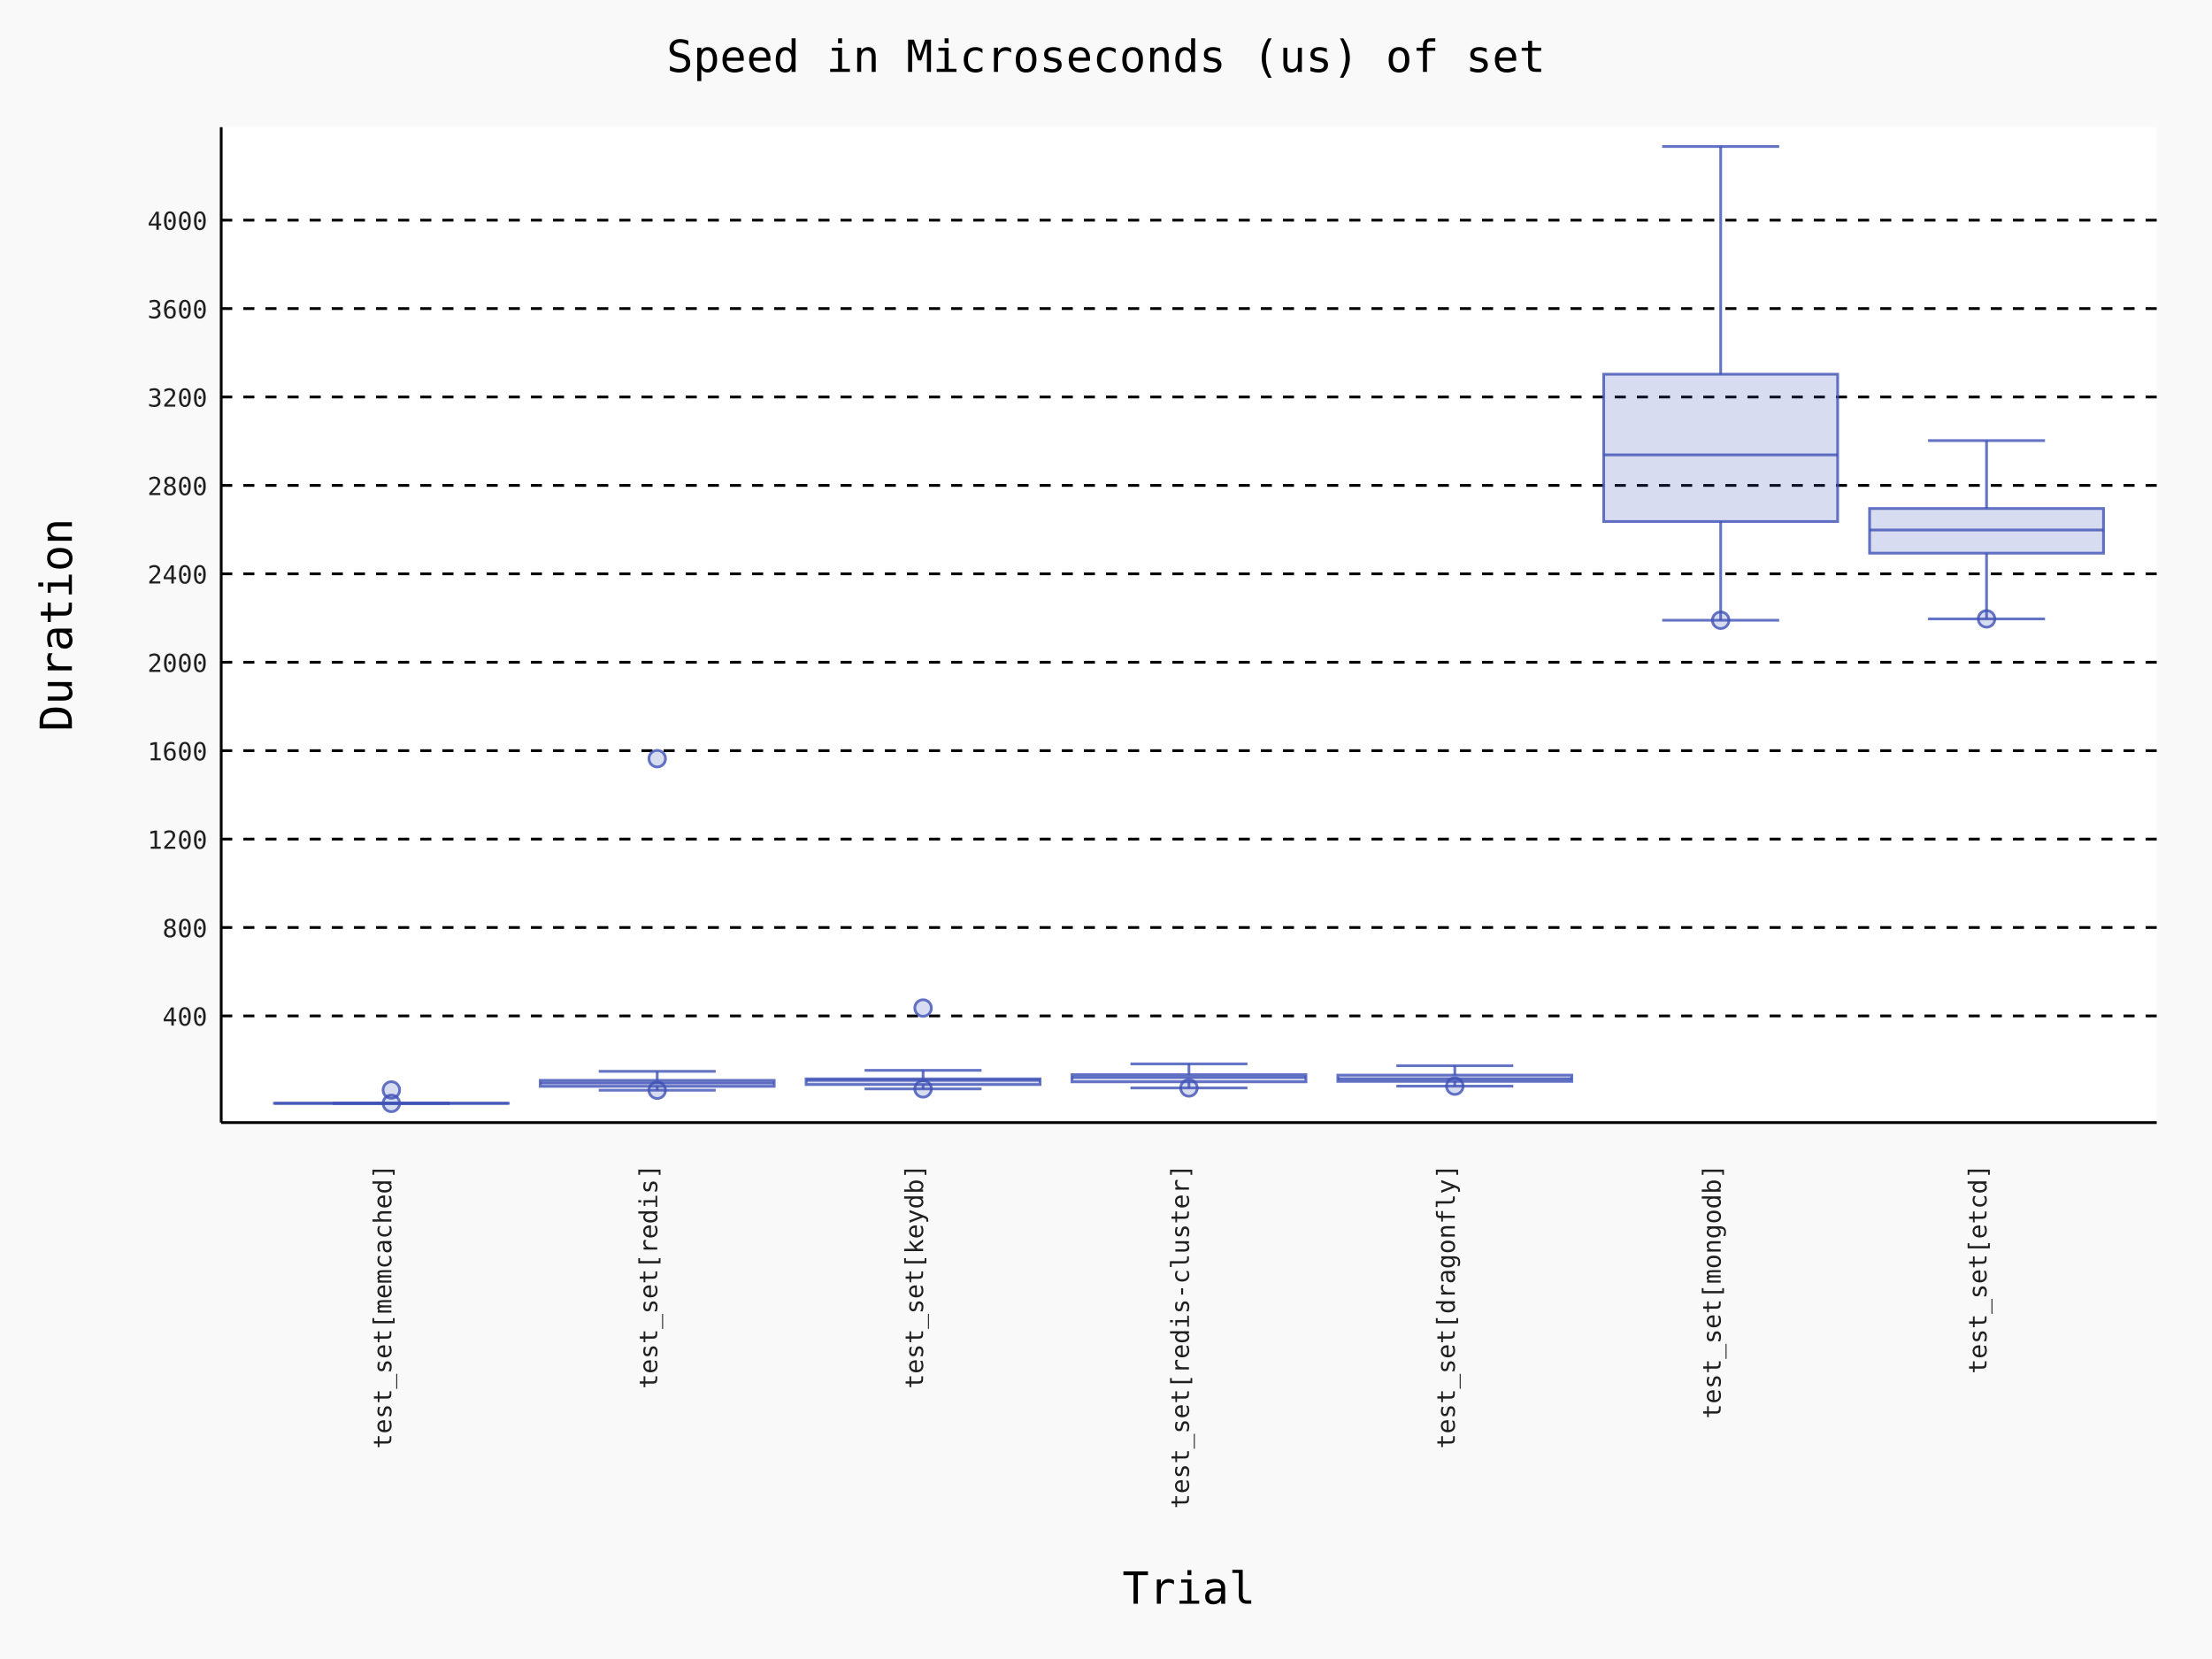
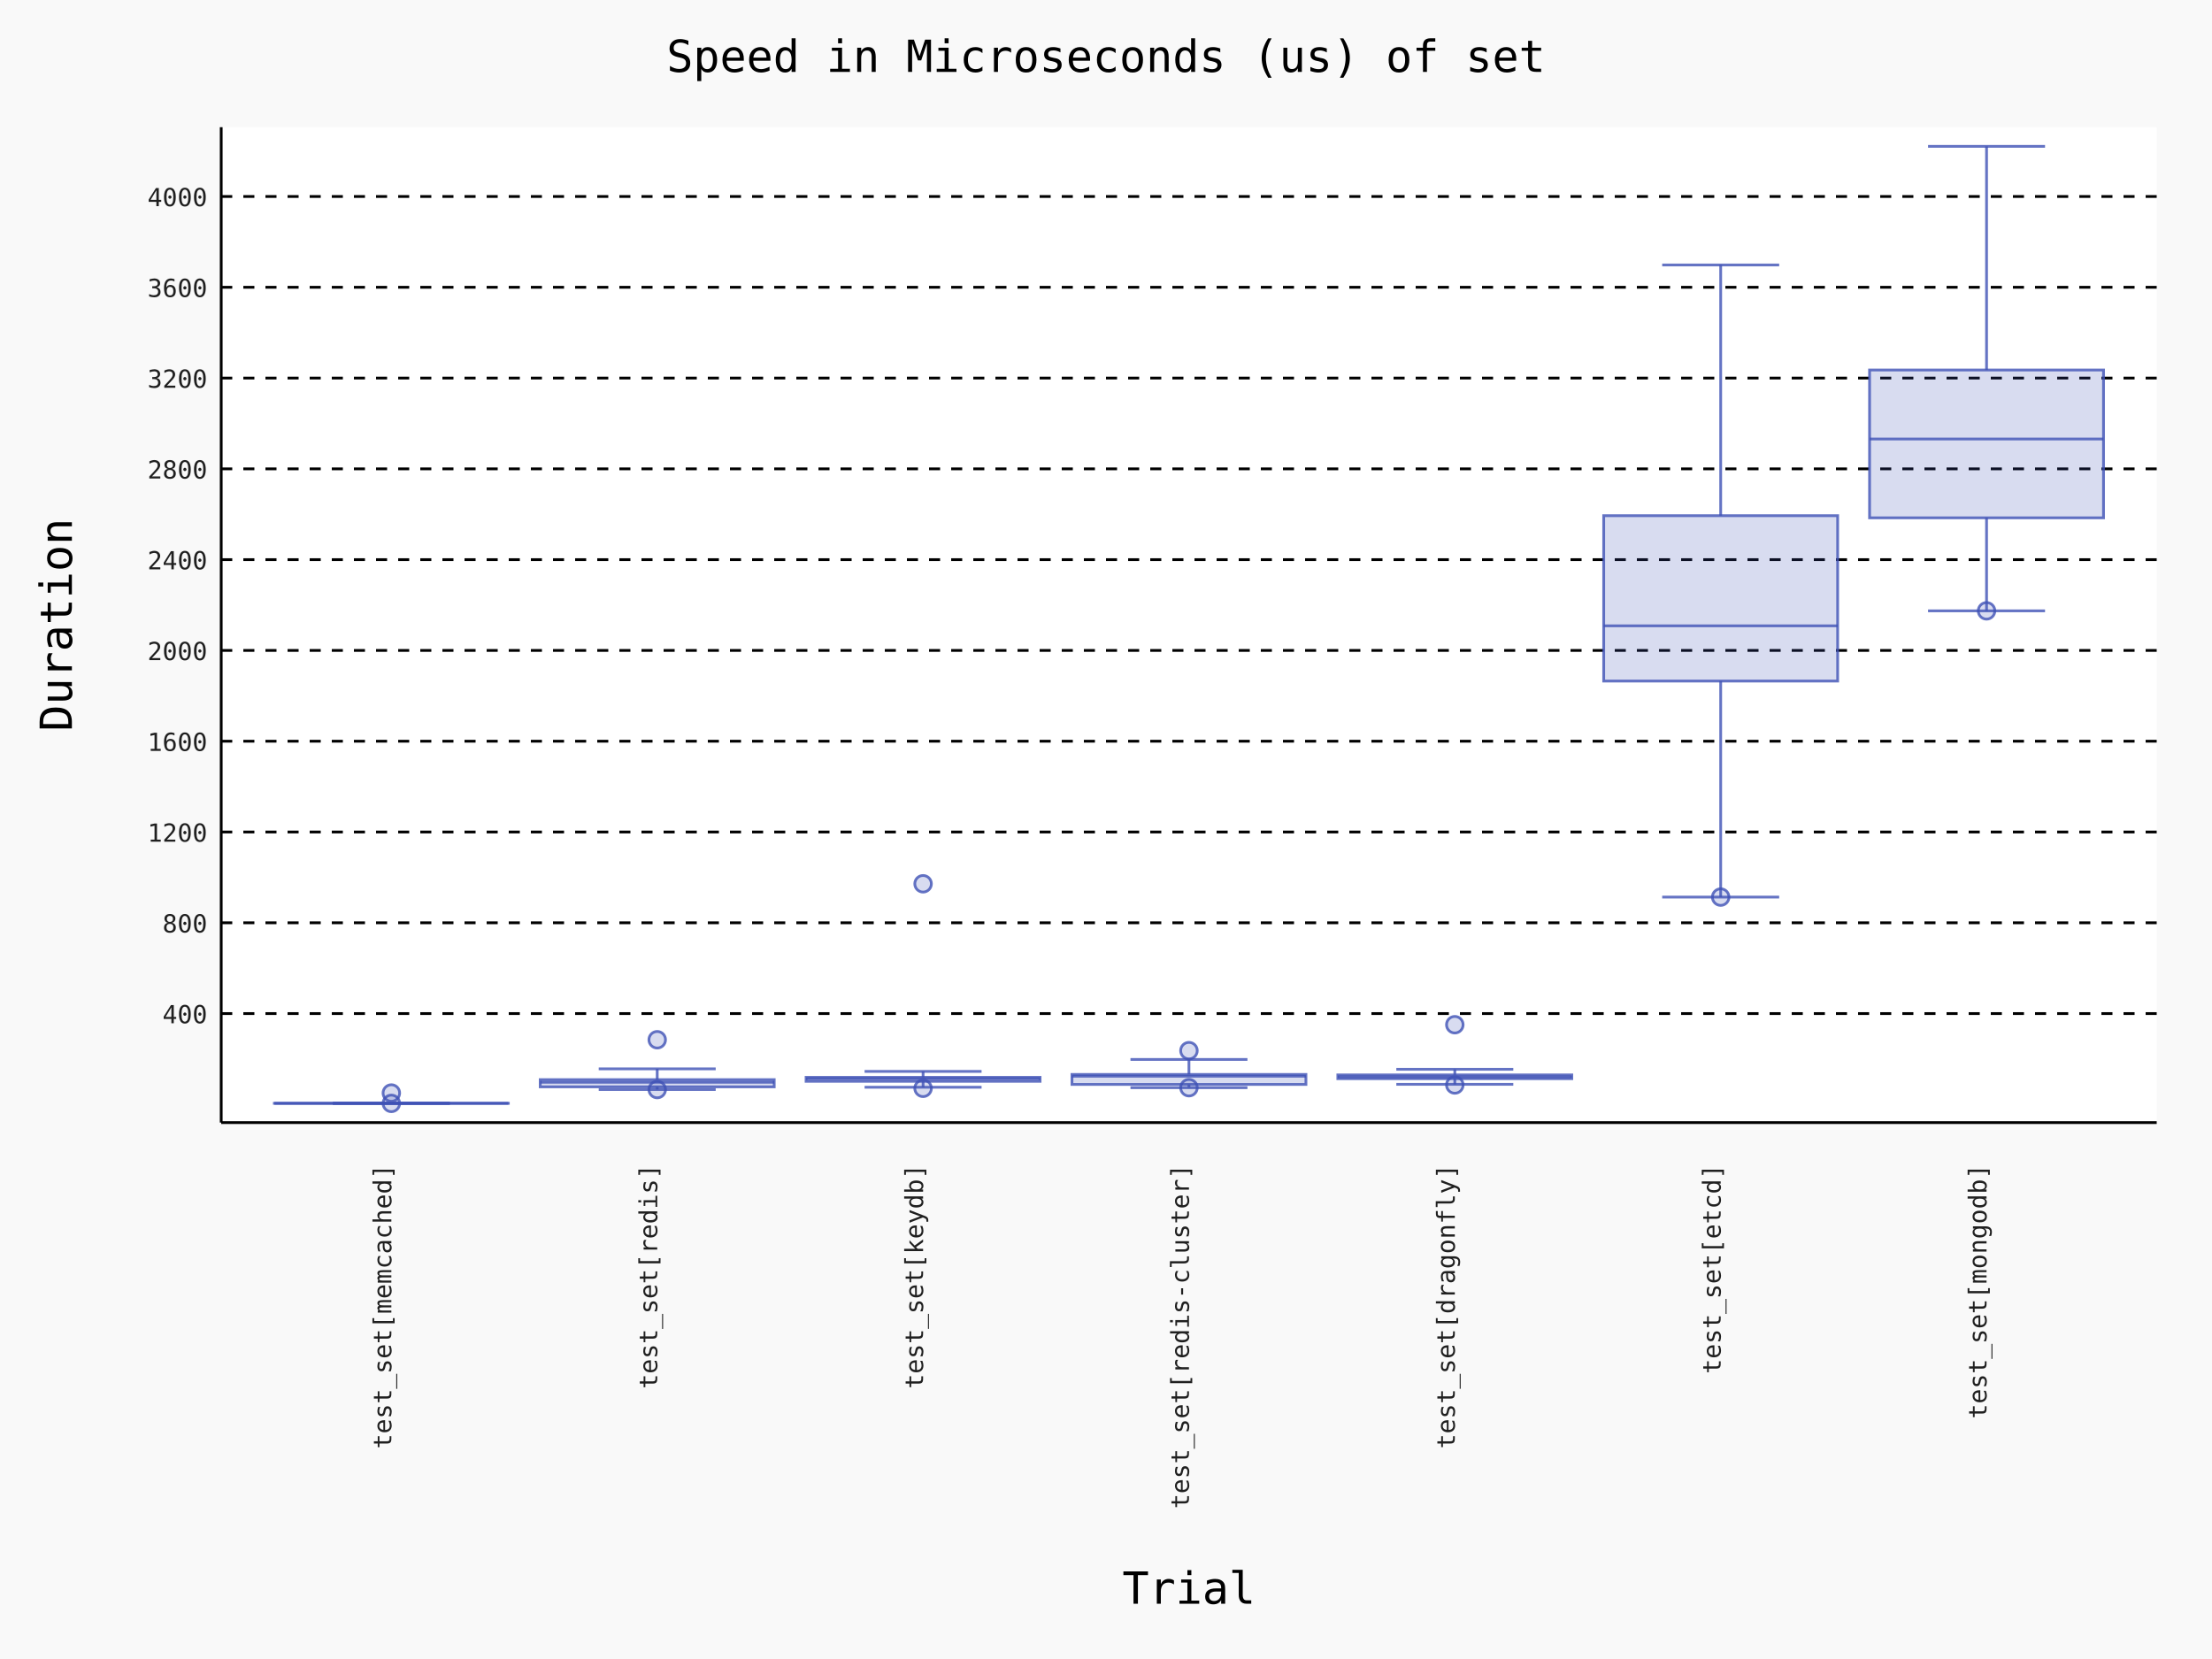
- <svg xmlns="http://www.w3.org/2000/svg" id="chart-3bb0754a-fcfb-4be7-aff7-374bcf5b9820" class="pygal-chart" viewBox="0 0 800 600">
+ <svg xmlns="http://www.w3.org/2000/svg" id="chart-4da20118-4a4c-4504-81a6-af2c6108a717" class="pygal-chart" viewBox="0 0 800 600">
  <defs>
-     <style type="text/css">#chart-3bb0754a-fcfb-4be7-aff7-374bcf5b9820{-webkit-user-select:none;-webkit-font-smoothing:antialiased;font-family:Consolas,"Deja Vu Sans Mono","Bitstream Vera Sans Mono","Courier New",monospace}#chart-3bb0754a-fcfb-4be7-aff7-374bcf5b9820 .title{font-family:Consolas,"Deja Vu Sans Mono","Bitstream Vera Sans Mono","Courier New",monospace;font-size:16px}#chart-3bb0754a-fcfb-4be7-aff7-374bcf5b9820 .legends .legend text{font-family:Consolas,"Deja Vu Sans Mono","Bitstream Vera Sans Mono","Courier New",monospace;font-size:14px}#chart-3bb0754a-fcfb-4be7-aff7-374bcf5b9820 .axis text{font-family:Consolas,"Deja Vu Sans Mono","Bitstream Vera Sans Mono","Courier New",monospace;font-size:10px}#chart-3bb0754a-fcfb-4be7-aff7-374bcf5b9820 .axis text.major{font-family:Consolas,"Deja Vu Sans Mono","Bitstream Vera Sans Mono","Courier New",monospace;font-size:10px}#chart-3bb0754a-fcfb-4be7-aff7-374bcf5b9820 .text-overlay text.value{font-family:Consolas,"Deja Vu Sans Mono","Bitstream Vera Sans Mono","Courier New",monospace;font-size:16px}#chart-3bb0754a-fcfb-4be7-aff7-374bcf5b9820 .text-overlay text.label{font-family:Consolas,"Deja Vu Sans Mono","Bitstream Vera Sans Mono","Courier New",monospace;font-size:10px}#chart-3bb0754a-fcfb-4be7-aff7-374bcf5b9820 .tooltip{font-family:Consolas,"Deja Vu Sans Mono","Bitstream Vera Sans Mono","Courier New",monospace;font-size:14px}#chart-3bb0754a-fcfb-4be7-aff7-374bcf5b9820 text.no_data{font-family:Consolas,"Deja Vu Sans Mono","Bitstream Vera Sans Mono","Courier New",monospace;font-size:64px}
- #chart-3bb0754a-fcfb-4be7-aff7-374bcf5b9820{background-color:rgba(249,249,249,1)}#chart-3bb0754a-fcfb-4be7-aff7-374bcf5b9820 path,#chart-3bb0754a-fcfb-4be7-aff7-374bcf5b9820 line,#chart-3bb0754a-fcfb-4be7-aff7-374bcf5b9820 rect,#chart-3bb0754a-fcfb-4be7-aff7-374bcf5b9820 circle{-webkit-transition:150ms;-moz-transition:150ms;transition:150ms}#chart-3bb0754a-fcfb-4be7-aff7-374bcf5b9820 .graph &gt; .background{fill:rgba(249,249,249,1)}#chart-3bb0754a-fcfb-4be7-aff7-374bcf5b9820 .plot &gt; .background{fill:rgba(255,255,255,1)}#chart-3bb0754a-fcfb-4be7-aff7-374bcf5b9820 .graph{fill:rgba(0,0,0,.87)}#chart-3bb0754a-fcfb-4be7-aff7-374bcf5b9820 text.no_data{fill:rgba(0,0,0,1)}#chart-3bb0754a-fcfb-4be7-aff7-374bcf5b9820 .title{fill:rgba(0,0,0,1)}#chart-3bb0754a-fcfb-4be7-aff7-374bcf5b9820 .legends .legend text{fill:rgba(0,0,0,.87)}#chart-3bb0754a-fcfb-4be7-aff7-374bcf5b9820 .legends .legend:hover text{fill:rgba(0,0,0,1)}#chart-3bb0754a-fcfb-4be7-aff7-374bcf5b9820 .axis .line{stroke:rgba(0,0,0,1)}#chart-3bb0754a-fcfb-4be7-aff7-374bcf5b9820 .axis .guide.line{stroke:rgba(0,0,0,.54)}#chart-3bb0754a-fcfb-4be7-aff7-374bcf5b9820 .axis .major.line{stroke:rgba(0,0,0,.87)}#chart-3bb0754a-fcfb-4be7-aff7-374bcf5b9820 .axis text.major{fill:rgba(0,0,0,1)}#chart-3bb0754a-fcfb-4be7-aff7-374bcf5b9820 .axis.y .guides:hover .guide.line,#chart-3bb0754a-fcfb-4be7-aff7-374bcf5b9820 .line-graph .axis.x .guides:hover .guide.line,#chart-3bb0754a-fcfb-4be7-aff7-374bcf5b9820 .stackedline-graph .axis.x .guides:hover .guide.line,#chart-3bb0754a-fcfb-4be7-aff7-374bcf5b9820 .xy-graph .axis.x .guides:hover .guide.line{stroke:rgba(0,0,0,1)}#chart-3bb0754a-fcfb-4be7-aff7-374bcf5b9820 .axis .guides:hover text{fill:rgba(0,0,0,1)}#chart-3bb0754a-fcfb-4be7-aff7-374bcf5b9820 .reactive{fill-opacity:.7;stroke-opacity:.8;stroke-width:1}#chart-3bb0754a-fcfb-4be7-aff7-374bcf5b9820 .ci{stroke:rgba(0,0,0,.87)}#chart-3bb0754a-fcfb-4be7-aff7-374bcf5b9820 .reactive.active,#chart-3bb0754a-fcfb-4be7-aff7-374bcf5b9820 .active .reactive{fill-opacity:.8;stroke-opacity:.9;stroke-width:4}#chart-3bb0754a-fcfb-4be7-aff7-374bcf5b9820 .ci .reactive.active{stroke-width:1.5}#chart-3bb0754a-fcfb-4be7-aff7-374bcf5b9820 .series text{fill:rgba(0,0,0,1)}#chart-3bb0754a-fcfb-4be7-aff7-374bcf5b9820 .tooltip rect{fill:rgba(255,255,255,1);stroke:rgba(0,0,0,1);-webkit-transition:opacity 150ms;-moz-transition:opacity 150ms;transition:opacity 150ms}#chart-3bb0754a-fcfb-4be7-aff7-374bcf5b9820 .tooltip .label{fill:rgba(0,0,0,.87)}#chart-3bb0754a-fcfb-4be7-aff7-374bcf5b9820 .tooltip .label{fill:rgba(0,0,0,.87)}#chart-3bb0754a-fcfb-4be7-aff7-374bcf5b9820 .tooltip .legend{font-size:.8em;fill:rgba(0,0,0,.54)}#chart-3bb0754a-fcfb-4be7-aff7-374bcf5b9820 .tooltip .x_label{font-size:.6em;fill:rgba(0,0,0,1)}#chart-3bb0754a-fcfb-4be7-aff7-374bcf5b9820 .tooltip .xlink{font-size:.5em;text-decoration:underline}#chart-3bb0754a-fcfb-4be7-aff7-374bcf5b9820 .tooltip .value{font-size:1.5em}#chart-3bb0754a-fcfb-4be7-aff7-374bcf5b9820 .bound{font-size:.5em}#chart-3bb0754a-fcfb-4be7-aff7-374bcf5b9820 .max-value{font-size:.75em;fill:rgba(0,0,0,.54)}#chart-3bb0754a-fcfb-4be7-aff7-374bcf5b9820 .map-element{fill:rgba(255,255,255,1);stroke:rgba(0,0,0,.54) !important}#chart-3bb0754a-fcfb-4be7-aff7-374bcf5b9820 .map-element .reactive{fill-opacity:inherit;stroke-opacity:inherit}#chart-3bb0754a-fcfb-4be7-aff7-374bcf5b9820 .color-0,#chart-3bb0754a-fcfb-4be7-aff7-374bcf5b9820 .color-0 a:visited{stroke:#3F51B5;fill:#3F51B5}#chart-3bb0754a-fcfb-4be7-aff7-374bcf5b9820 .color-1,#chart-3bb0754a-fcfb-4be7-aff7-374bcf5b9820 .color-1 a:visited{stroke:#3F51B5;fill:#3F51B5}#chart-3bb0754a-fcfb-4be7-aff7-374bcf5b9820 .color-2,#chart-3bb0754a-fcfb-4be7-aff7-374bcf5b9820 .color-2 a:visited{stroke:#3F51B5;fill:#3F51B5}#chart-3bb0754a-fcfb-4be7-aff7-374bcf5b9820 .color-3,#chart-3bb0754a-fcfb-4be7-aff7-374bcf5b9820 .color-3 a:visited{stroke:#3F51B5;fill:#3F51B5}#chart-3bb0754a-fcfb-4be7-aff7-374bcf5b9820 .color-4,#chart-3bb0754a-fcfb-4be7-aff7-374bcf5b9820 .color-4 a:visited{stroke:#3F51B5;fill:#3F51B5}#chart-3bb0754a-fcfb-4be7-aff7-374bcf5b9820 .color-5,#chart-3bb0754a-fcfb-4be7-aff7-374bcf5b9820 .color-5 a:visited{stroke:#3F51B5;fill:#3F51B5}#chart-3bb0754a-fcfb-4be7-aff7-374bcf5b9820 .color-6,#chart-3bb0754a-fcfb-4be7-aff7-374bcf5b9820 .color-6 a:visited{stroke:#3F51B5;fill:#3F51B5}#chart-3bb0754a-fcfb-4be7-aff7-374bcf5b9820 .text-overlay .color-0 text{fill:black}#chart-3bb0754a-fcfb-4be7-aff7-374bcf5b9820 .text-overlay .color-1 text{fill:black}#chart-3bb0754a-fcfb-4be7-aff7-374bcf5b9820 .text-overlay .color-2 text{fill:black}#chart-3bb0754a-fcfb-4be7-aff7-374bcf5b9820 .text-overlay .color-3 text{fill:black}#chart-3bb0754a-fcfb-4be7-aff7-374bcf5b9820 .text-overlay .color-4 text{fill:black}#chart-3bb0754a-fcfb-4be7-aff7-374bcf5b9820 .text-overlay .color-5 text{fill:black}#chart-3bb0754a-fcfb-4be7-aff7-374bcf5b9820 .text-overlay .color-6 text{fill:black}
- #chart-3bb0754a-fcfb-4be7-aff7-374bcf5b9820 text.no_data{text-anchor:middle}#chart-3bb0754a-fcfb-4be7-aff7-374bcf5b9820 .guide.line{fill:none}#chart-3bb0754a-fcfb-4be7-aff7-374bcf5b9820 .centered{text-anchor:middle}#chart-3bb0754a-fcfb-4be7-aff7-374bcf5b9820 .title{text-anchor:middle}#chart-3bb0754a-fcfb-4be7-aff7-374bcf5b9820 .legends .legend text{fill-opacity:1}#chart-3bb0754a-fcfb-4be7-aff7-374bcf5b9820 .axis.x text{text-anchor:middle}#chart-3bb0754a-fcfb-4be7-aff7-374bcf5b9820 .axis.x:not(.web) text[transform]{text-anchor:start}#chart-3bb0754a-fcfb-4be7-aff7-374bcf5b9820 .axis.x:not(.web) text[transform].backwards{text-anchor:end}#chart-3bb0754a-fcfb-4be7-aff7-374bcf5b9820 .axis.y text{text-anchor:end}#chart-3bb0754a-fcfb-4be7-aff7-374bcf5b9820 .axis.y text[transform].backwards{text-anchor:start}#chart-3bb0754a-fcfb-4be7-aff7-374bcf5b9820 .axis.y2 text{text-anchor:start}#chart-3bb0754a-fcfb-4be7-aff7-374bcf5b9820 .axis.y2 text[transform].backwards{text-anchor:end}#chart-3bb0754a-fcfb-4be7-aff7-374bcf5b9820 .axis .guide.line{stroke-dasharray:4,4;stroke:black}#chart-3bb0754a-fcfb-4be7-aff7-374bcf5b9820 .axis .major.guide.line{stroke-dasharray:6,6;stroke:black}#chart-3bb0754a-fcfb-4be7-aff7-374bcf5b9820 .horizontal .axis.y .guide.line,#chart-3bb0754a-fcfb-4be7-aff7-374bcf5b9820 .horizontal .axis.y2 .guide.line,#chart-3bb0754a-fcfb-4be7-aff7-374bcf5b9820 .vertical .axis.x .guide.line{opacity:0}#chart-3bb0754a-fcfb-4be7-aff7-374bcf5b9820 .horizontal .axis.always_show .guide.line,#chart-3bb0754a-fcfb-4be7-aff7-374bcf5b9820 .vertical .axis.always_show .guide.line{opacity:1 !important}#chart-3bb0754a-fcfb-4be7-aff7-374bcf5b9820 .axis.y .guides:hover .guide.line,#chart-3bb0754a-fcfb-4be7-aff7-374bcf5b9820 .axis.y2 .guides:hover .guide.line,#chart-3bb0754a-fcfb-4be7-aff7-374bcf5b9820 .axis.x .guides:hover .guide.line{opacity:1}#chart-3bb0754a-fcfb-4be7-aff7-374bcf5b9820 .axis .guides:hover text{opacity:1}#chart-3bb0754a-fcfb-4be7-aff7-374bcf5b9820 .nofill{fill:none}#chart-3bb0754a-fcfb-4be7-aff7-374bcf5b9820 .subtle-fill{fill-opacity:.2}#chart-3bb0754a-fcfb-4be7-aff7-374bcf5b9820 .dot{stroke-width:1px;fill-opacity:1;stroke-opacity:1}#chart-3bb0754a-fcfb-4be7-aff7-374bcf5b9820 .dot.active{stroke-width:5px}#chart-3bb0754a-fcfb-4be7-aff7-374bcf5b9820 .dot.negative{fill:transparent}#chart-3bb0754a-fcfb-4be7-aff7-374bcf5b9820 text,#chart-3bb0754a-fcfb-4be7-aff7-374bcf5b9820 tspan{stroke:none !important}#chart-3bb0754a-fcfb-4be7-aff7-374bcf5b9820 .series text.active{opacity:1}#chart-3bb0754a-fcfb-4be7-aff7-374bcf5b9820 .tooltip rect{fill-opacity:.95;stroke-width:.5}#chart-3bb0754a-fcfb-4be7-aff7-374bcf5b9820 .tooltip text{fill-opacity:1}#chart-3bb0754a-fcfb-4be7-aff7-374bcf5b9820 .showable{visibility:hidden}#chart-3bb0754a-fcfb-4be7-aff7-374bcf5b9820 .showable.shown{visibility:visible}#chart-3bb0754a-fcfb-4be7-aff7-374bcf5b9820 .gauge-background{fill:rgba(229,229,229,1);stroke:none}#chart-3bb0754a-fcfb-4be7-aff7-374bcf5b9820 .bg-lines{stroke:rgba(249,249,249,1);stroke-width:2px}
+     <style type="text/css">#chart-4da20118-4a4c-4504-81a6-af2c6108a717{-webkit-user-select:none;-webkit-font-smoothing:antialiased;font-family:Consolas,"Deja Vu Sans Mono","Bitstream Vera Sans Mono","Courier New",monospace}#chart-4da20118-4a4c-4504-81a6-af2c6108a717 .title{font-family:Consolas,"Deja Vu Sans Mono","Bitstream Vera Sans Mono","Courier New",monospace;font-size:16px}#chart-4da20118-4a4c-4504-81a6-af2c6108a717 .legends .legend text{font-family:Consolas,"Deja Vu Sans Mono","Bitstream Vera Sans Mono","Courier New",monospace;font-size:14px}#chart-4da20118-4a4c-4504-81a6-af2c6108a717 .axis text{font-family:Consolas,"Deja Vu Sans Mono","Bitstream Vera Sans Mono","Courier New",monospace;font-size:10px}#chart-4da20118-4a4c-4504-81a6-af2c6108a717 .axis text.major{font-family:Consolas,"Deja Vu Sans Mono","Bitstream Vera Sans Mono","Courier New",monospace;font-size:10px}#chart-4da20118-4a4c-4504-81a6-af2c6108a717 .text-overlay text.value{font-family:Consolas,"Deja Vu Sans Mono","Bitstream Vera Sans Mono","Courier New",monospace;font-size:16px}#chart-4da20118-4a4c-4504-81a6-af2c6108a717 .text-overlay text.label{font-family:Consolas,"Deja Vu Sans Mono","Bitstream Vera Sans Mono","Courier New",monospace;font-size:10px}#chart-4da20118-4a4c-4504-81a6-af2c6108a717 .tooltip{font-family:Consolas,"Deja Vu Sans Mono","Bitstream Vera Sans Mono","Courier New",monospace;font-size:14px}#chart-4da20118-4a4c-4504-81a6-af2c6108a717 text.no_data{font-family:Consolas,"Deja Vu Sans Mono","Bitstream Vera Sans Mono","Courier New",monospace;font-size:64px}
+ #chart-4da20118-4a4c-4504-81a6-af2c6108a717{background-color:rgba(249,249,249,1)}#chart-4da20118-4a4c-4504-81a6-af2c6108a717 path,#chart-4da20118-4a4c-4504-81a6-af2c6108a717 line,#chart-4da20118-4a4c-4504-81a6-af2c6108a717 rect,#chart-4da20118-4a4c-4504-81a6-af2c6108a717 circle{-webkit-transition:150ms;-moz-transition:150ms;transition:150ms}#chart-4da20118-4a4c-4504-81a6-af2c6108a717 .graph &gt; .background{fill:rgba(249,249,249,1)}#chart-4da20118-4a4c-4504-81a6-af2c6108a717 .plot &gt; .background{fill:rgba(255,255,255,1)}#chart-4da20118-4a4c-4504-81a6-af2c6108a717 .graph{fill:rgba(0,0,0,.87)}#chart-4da20118-4a4c-4504-81a6-af2c6108a717 text.no_data{fill:rgba(0,0,0,1)}#chart-4da20118-4a4c-4504-81a6-af2c6108a717 .title{fill:rgba(0,0,0,1)}#chart-4da20118-4a4c-4504-81a6-af2c6108a717 .legends .legend text{fill:rgba(0,0,0,.87)}#chart-4da20118-4a4c-4504-81a6-af2c6108a717 .legends .legend:hover text{fill:rgba(0,0,0,1)}#chart-4da20118-4a4c-4504-81a6-af2c6108a717 .axis .line{stroke:rgba(0,0,0,1)}#chart-4da20118-4a4c-4504-81a6-af2c6108a717 .axis .guide.line{stroke:rgba(0,0,0,.54)}#chart-4da20118-4a4c-4504-81a6-af2c6108a717 .axis .major.line{stroke:rgba(0,0,0,.87)}#chart-4da20118-4a4c-4504-81a6-af2c6108a717 .axis text.major{fill:rgba(0,0,0,1)}#chart-4da20118-4a4c-4504-81a6-af2c6108a717 .axis.y .guides:hover .guide.line,#chart-4da20118-4a4c-4504-81a6-af2c6108a717 .line-graph .axis.x .guides:hover .guide.line,#chart-4da20118-4a4c-4504-81a6-af2c6108a717 .stackedline-graph .axis.x .guides:hover .guide.line,#chart-4da20118-4a4c-4504-81a6-af2c6108a717 .xy-graph .axis.x .guides:hover .guide.line{stroke:rgba(0,0,0,1)}#chart-4da20118-4a4c-4504-81a6-af2c6108a717 .axis .guides:hover text{fill:rgba(0,0,0,1)}#chart-4da20118-4a4c-4504-81a6-af2c6108a717 .reactive{fill-opacity:.7;stroke-opacity:.8;stroke-width:1}#chart-4da20118-4a4c-4504-81a6-af2c6108a717 .ci{stroke:rgba(0,0,0,.87)}#chart-4da20118-4a4c-4504-81a6-af2c6108a717 .reactive.active,#chart-4da20118-4a4c-4504-81a6-af2c6108a717 .active .reactive{fill-opacity:.8;stroke-opacity:.9;stroke-width:4}#chart-4da20118-4a4c-4504-81a6-af2c6108a717 .ci .reactive.active{stroke-width:1.5}#chart-4da20118-4a4c-4504-81a6-af2c6108a717 .series text{fill:rgba(0,0,0,1)}#chart-4da20118-4a4c-4504-81a6-af2c6108a717 .tooltip rect{fill:rgba(255,255,255,1);stroke:rgba(0,0,0,1);-webkit-transition:opacity 150ms;-moz-transition:opacity 150ms;transition:opacity 150ms}#chart-4da20118-4a4c-4504-81a6-af2c6108a717 .tooltip .label{fill:rgba(0,0,0,.87)}#chart-4da20118-4a4c-4504-81a6-af2c6108a717 .tooltip .label{fill:rgba(0,0,0,.87)}#chart-4da20118-4a4c-4504-81a6-af2c6108a717 .tooltip .legend{font-size:.8em;fill:rgba(0,0,0,.54)}#chart-4da20118-4a4c-4504-81a6-af2c6108a717 .tooltip .x_label{font-size:.6em;fill:rgba(0,0,0,1)}#chart-4da20118-4a4c-4504-81a6-af2c6108a717 .tooltip .xlink{font-size:.5em;text-decoration:underline}#chart-4da20118-4a4c-4504-81a6-af2c6108a717 .tooltip .value{font-size:1.5em}#chart-4da20118-4a4c-4504-81a6-af2c6108a717 .bound{font-size:.5em}#chart-4da20118-4a4c-4504-81a6-af2c6108a717 .max-value{font-size:.75em;fill:rgba(0,0,0,.54)}#chart-4da20118-4a4c-4504-81a6-af2c6108a717 .map-element{fill:rgba(255,255,255,1);stroke:rgba(0,0,0,.54) !important}#chart-4da20118-4a4c-4504-81a6-af2c6108a717 .map-element .reactive{fill-opacity:inherit;stroke-opacity:inherit}#chart-4da20118-4a4c-4504-81a6-af2c6108a717 .color-0,#chart-4da20118-4a4c-4504-81a6-af2c6108a717 .color-0 a:visited{stroke:#3F51B5;fill:#3F51B5}#chart-4da20118-4a4c-4504-81a6-af2c6108a717 .color-1,#chart-4da20118-4a4c-4504-81a6-af2c6108a717 .color-1 a:visited{stroke:#3F51B5;fill:#3F51B5}#chart-4da20118-4a4c-4504-81a6-af2c6108a717 .color-2,#chart-4da20118-4a4c-4504-81a6-af2c6108a717 .color-2 a:visited{stroke:#3F51B5;fill:#3F51B5}#chart-4da20118-4a4c-4504-81a6-af2c6108a717 .color-3,#chart-4da20118-4a4c-4504-81a6-af2c6108a717 .color-3 a:visited{stroke:#3F51B5;fill:#3F51B5}#chart-4da20118-4a4c-4504-81a6-af2c6108a717 .color-4,#chart-4da20118-4a4c-4504-81a6-af2c6108a717 .color-4 a:visited{stroke:#3F51B5;fill:#3F51B5}#chart-4da20118-4a4c-4504-81a6-af2c6108a717 .color-5,#chart-4da20118-4a4c-4504-81a6-af2c6108a717 .color-5 a:visited{stroke:#3F51B5;fill:#3F51B5}#chart-4da20118-4a4c-4504-81a6-af2c6108a717 .color-6,#chart-4da20118-4a4c-4504-81a6-af2c6108a717 .color-6 a:visited{stroke:#3F51B5;fill:#3F51B5}#chart-4da20118-4a4c-4504-81a6-af2c6108a717 .text-overlay .color-0 text{fill:black}#chart-4da20118-4a4c-4504-81a6-af2c6108a717 .text-overlay .color-1 text{fill:black}#chart-4da20118-4a4c-4504-81a6-af2c6108a717 .text-overlay .color-2 text{fill:black}#chart-4da20118-4a4c-4504-81a6-af2c6108a717 .text-overlay .color-3 text{fill:black}#chart-4da20118-4a4c-4504-81a6-af2c6108a717 .text-overlay .color-4 text{fill:black}#chart-4da20118-4a4c-4504-81a6-af2c6108a717 .text-overlay .color-5 text{fill:black}#chart-4da20118-4a4c-4504-81a6-af2c6108a717 .text-overlay .color-6 text{fill:black}
+ #chart-4da20118-4a4c-4504-81a6-af2c6108a717 text.no_data{text-anchor:middle}#chart-4da20118-4a4c-4504-81a6-af2c6108a717 .guide.line{fill:none}#chart-4da20118-4a4c-4504-81a6-af2c6108a717 .centered{text-anchor:middle}#chart-4da20118-4a4c-4504-81a6-af2c6108a717 .title{text-anchor:middle}#chart-4da20118-4a4c-4504-81a6-af2c6108a717 .legends .legend text{fill-opacity:1}#chart-4da20118-4a4c-4504-81a6-af2c6108a717 .axis.x text{text-anchor:middle}#chart-4da20118-4a4c-4504-81a6-af2c6108a717 .axis.x:not(.web) text[transform]{text-anchor:start}#chart-4da20118-4a4c-4504-81a6-af2c6108a717 .axis.x:not(.web) text[transform].backwards{text-anchor:end}#chart-4da20118-4a4c-4504-81a6-af2c6108a717 .axis.y text{text-anchor:end}#chart-4da20118-4a4c-4504-81a6-af2c6108a717 .axis.y text[transform].backwards{text-anchor:start}#chart-4da20118-4a4c-4504-81a6-af2c6108a717 .axis.y2 text{text-anchor:start}#chart-4da20118-4a4c-4504-81a6-af2c6108a717 .axis.y2 text[transform].backwards{text-anchor:end}#chart-4da20118-4a4c-4504-81a6-af2c6108a717 .axis .guide.line{stroke-dasharray:4,4;stroke:black}#chart-4da20118-4a4c-4504-81a6-af2c6108a717 .axis .major.guide.line{stroke-dasharray:6,6;stroke:black}#chart-4da20118-4a4c-4504-81a6-af2c6108a717 .horizontal .axis.y .guide.line,#chart-4da20118-4a4c-4504-81a6-af2c6108a717 .horizontal .axis.y2 .guide.line,#chart-4da20118-4a4c-4504-81a6-af2c6108a717 .vertical .axis.x .guide.line{opacity:0}#chart-4da20118-4a4c-4504-81a6-af2c6108a717 .horizontal .axis.always_show .guide.line,#chart-4da20118-4a4c-4504-81a6-af2c6108a717 .vertical .axis.always_show .guide.line{opacity:1 !important}#chart-4da20118-4a4c-4504-81a6-af2c6108a717 .axis.y .guides:hover .guide.line,#chart-4da20118-4a4c-4504-81a6-af2c6108a717 .axis.y2 .guides:hover .guide.line,#chart-4da20118-4a4c-4504-81a6-af2c6108a717 .axis.x .guides:hover .guide.line{opacity:1}#chart-4da20118-4a4c-4504-81a6-af2c6108a717 .axis .guides:hover text{opacity:1}#chart-4da20118-4a4c-4504-81a6-af2c6108a717 .nofill{fill:none}#chart-4da20118-4a4c-4504-81a6-af2c6108a717 .subtle-fill{fill-opacity:.2}#chart-4da20118-4a4c-4504-81a6-af2c6108a717 .dot{stroke-width:1px;fill-opacity:1;stroke-opacity:1}#chart-4da20118-4a4c-4504-81a6-af2c6108a717 .dot.active{stroke-width:5px}#chart-4da20118-4a4c-4504-81a6-af2c6108a717 .dot.negative{fill:transparent}#chart-4da20118-4a4c-4504-81a6-af2c6108a717 text,#chart-4da20118-4a4c-4504-81a6-af2c6108a717 tspan{stroke:none !important}#chart-4da20118-4a4c-4504-81a6-af2c6108a717 .series text.active{opacity:1}#chart-4da20118-4a4c-4504-81a6-af2c6108a717 .tooltip rect{fill-opacity:.95;stroke-width:.5}#chart-4da20118-4a4c-4504-81a6-af2c6108a717 .tooltip text{fill-opacity:1}#chart-4da20118-4a4c-4504-81a6-af2c6108a717 .showable{visibility:hidden}#chart-4da20118-4a4c-4504-81a6-af2c6108a717 .showable.shown{visibility:visible}#chart-4da20118-4a4c-4504-81a6-af2c6108a717 .gauge-background{fill:rgba(229,229,229,1);stroke:none}#chart-4da20118-4a4c-4504-81a6-af2c6108a717 .bg-lines{stroke:rgba(249,249,249,1);stroke-width:2px}
.tooltip .value{font-size:1em !important}.axis text{font-size:9px !important}</style>
  </defs>
  <g class="graph custombox-graph vertical">
    <rect x="0" y="0" width="800" height="600" class="background" />
    <g transform="translate(80, 46)" class="plot">
      <rect x="0" y="0" width="700.0" height="360.0" class="background" />
      <g class="axis y always_show">
        <path d="M0 360 h700" class="line" />
        <g class="guides">
-           <path d="M0 321.419 h700" class="guide line" />
-           <text x="-5" y="324.919" class="">400</text>
-         </g>
-         <g class="guides">
-           <path d="M0 289.442 h700" class="guide line" />
-           <text x="-5" y="292.942" class="">800</text>
-         </g>
-         <g class="guides">
-           <path d="M0 257.465 h700" class="guide line" />
-           <text x="-5" y="260.965" class="">1200</text>
-         </g>
-         <g class="guides">
-           <path d="M0 225.488 h700" class="guide line" />
-           <text x="-5" y="228.988" class="">1600</text>
-         </g>
-         <g class="guides">
-           <path d="M0 193.51 h700" class="guide line" />
-           <text x="-5" y="197.01" class="">2000</text>
-         </g>
-         <g class="guides">
-           <path d="M0 161.533 h700" class="guide line" />
-           <text x="-5" y="165.033" class="">2400</text>
-         </g>
-         <g class="guides">
-           <path d="M0 129.556 h700" class="guide line" />
-           <text x="-5" y="133.056" class="">2800</text>
-         </g>
-         <g class="guides">
-           <path d="M0 97.579 h700" class="guide line" />
-           <text x="-5" y="101.079" class="">3200</text>
-         </g>
-         <g class="guides">
-           <path d="M0 65.601 h700" class="guide line" />
-           <text x="-5" y="69.101" class="">3600</text>
-         </g>
-         <g class="guides">
-           <path d="M0 33.624 h700" class="guide line" />
-           <text x="-5" y="37.124" class="">4000</text>
+           <path d="M0 320.571 h700" class="guide line" />
+           <text x="-5" y="324.071" class="">400</text>
+         </g>
+         <g class="guides">
+           <path d="M0 287.737 h700" class="guide line" />
+           <text x="-5" y="291.237" class="">800</text>
+         </g>
+         <g class="guides">
+           <path d="M0 254.903 h700" class="guide line" />
+           <text x="-5" y="258.403" class="">1200</text>
+         </g>
+         <g class="guides">
+           <path d="M0 222.069 h700" class="guide line" />
+           <text x="-5" y="225.569" class="">1600</text>
+         </g>
+         <g class="guides">
+           <path d="M0 189.235 h700" class="guide line" />
+           <text x="-5" y="192.735" class="">2000</text>
+         </g>
+         <g class="guides">
+           <path d="M0 156.4 h700" class="guide line" />
+           <text x="-5" y="159.9" class="">2400</text>
+         </g>
+         <g class="guides">
+           <path d="M0 123.566 h700" class="guide line" />
+           <text x="-5" y="127.066" class="">2800</text>
+         </g>
+         <g class="guides">
+           <path d="M0 90.732 h700" class="guide line" />
+           <text x="-5" y="94.232" class="">3200</text>
+         </g>
+         <g class="guides">
+           <path d="M0 57.898 h700" class="guide line" />
+           <text x="-5" y="61.398" class="">3600</text>
+         </g>
+         <g class="guides">
+           <path d="M0 25.064 h700" class="guide line" />
+           <text x="-5" y="28.564" class="">4000</text>
        </g>
      </g>
      <g class="axis x">
        <path d="M0 0 v360" class="line" />
        <g class="guides">
          <path d="M61.538 0 v360" class="guide line" />
          <text x="61.538" y="375.0" class="backwards" transform="rotate(270 61.53846 375)">test_set[memcached]</text>
        </g>
        <g class="guides">
          <path d="M157.692 0 v360" class="guide line" />
          <text x="157.692" y="375.0" class="backwards" transform="rotate(270 157.6923 375)">test_set[redis]</text>
        </g>
        <g class="guides">
          <path d="M253.846 0 v360" class="guide line" />
          <text x="253.846" y="375.0" class="backwards" transform="rotate(270 253.8462 375)">test_set[keydb]</text>
        </g>
        <g class="guides">
          <path d="M350 0 v360" class="guide line" />
          <text x="350.0" y="375.0" class="backwards" transform="rotate(270 350 375)">test_set[redis-cluster]</text>
        </g>
        <g class="guides">
          <path d="M446.154 0 v360" class="guide line" />
          <text x="446.154" y="375.0" class="backwards" transform="rotate(270 446.1538 375)">test_set[dragonfly]</text>
        </g>
        <g class="guides">
          <path d="M542.308 0 v360" class="guide line" />
-           <text x="542.308" y="375.0" class="backwards" transform="rotate(270 542.3077 375)">test_set[mongodb]</text>
+           <text x="542.308" y="375.0" class="backwards" transform="rotate(270 542.3077 375)">test_set[etcd]</text>
        </g>
        <g class="guides">
          <path d="M638.462 0 v360" class="guide line" />
-           <text x="638.462" y="375.0" class="backwards" transform="rotate(270 638.4615 375)">test_set[etcd]</text>
+           <text x="638.462" y="375.0" class="backwards" transform="rotate(270 638.4615 375)">test_set[mongodb]</text>
        </g>
      </g>
      <g class="series serie-0 color-0">
        <g class="boxes">
          <g class="box">
-             <path stroke-width="3" d="M40.385 353.048 L82.692 353.048" class="reactive tooltip-trigger" />
-             <path stroke-width="3" d="M19.231 353.026 L103.846 353.026" class="reactive tooltip-trigger" />
-             <path stroke-width="3" d="M40.385 352.999 L82.692 352.999" class="reactive tooltip-trigger" />
-             <path stroke-width="2" d="M61.538 353.048 L61.538 353.032" class="reactive tooltip-trigger" />
-             <path stroke-width="2" d="M61.538 352.999 L61.538 353.019" class="reactive tooltip-trigger" />
-             <rect x="19.231" y="353.019" height="0.013" width="84.615" class="subtle-fill reactive tooltip-trigger" />
-             <circle cx="61.538" cy="353.048" r="3" class="subtle-fill reactive tooltip-trigger" />
-             <circle cx="61.538" cy="348.205" r="3" class="subtle-fill reactive tooltip-trigger" />
+             <path stroke-width="3" d="M40.385 353.054 L82.692 353.054" class="reactive tooltip-trigger" />
+             <path stroke-width="3" d="M19.231 353.03 L103.846 353.03" class="reactive tooltip-trigger" />
+             <path stroke-width="3" d="M40.385 353.004 L82.692 353.004" class="reactive tooltip-trigger" />
+             <path stroke-width="2" d="M61.538 353.054 L61.538 353.036" class="reactive tooltip-trigger" />
+             <path stroke-width="2" d="M61.538 353.004 L61.538 353.023" class="reactive tooltip-trigger" />
+             <rect x="19.231" y="353.023" height="0.013" width="84.615" class="subtle-fill reactive tooltip-trigger" />
+             <circle cx="61.538" cy="353.054" r="3" class="subtle-fill reactive tooltip-trigger" />
+             <circle cx="61.538" cy="349.31" r="3" class="subtle-fill reactive tooltip-trigger" />
          </g>
        </g>
      </g>
      <g class="series serie-1 color-1">
        <g class="boxes">
          <g class="box">
-             <path stroke-width="3" d="M136.538 348.298 L178.846 348.298" class="reactive tooltip-trigger" />
-             <path stroke-width="3" d="M115.385 345.671 L200 345.671" class="reactive tooltip-trigger" />
-             <path stroke-width="3" d="M136.538 341.464 L178.846 341.464" class="reactive tooltip-trigger" />
-             <path stroke-width="2" d="M157.692 348.298 L157.692 346.897" class="reactive tooltip-trigger" />
-             <path stroke-width="2" d="M157.692 341.464 L157.692 344.725" class="reactive tooltip-trigger" />
-             <rect x="115.385" y="344.725" height="2.171" width="84.615" class="subtle-fill reactive tooltip-trigger" />
-             <circle cx="157.692" cy="348.298" r="3" class="subtle-fill reactive tooltip-trigger" />
-             <circle cx="157.692" cy="228.385" r="3" class="subtle-fill reactive tooltip-trigger" />
+             <path stroke-width="3" d="M136.538 348.046 L178.846 348.046" class="reactive tooltip-trigger" />
+             <path stroke-width="3" d="M115.385 345.411 L200 345.411" class="reactive tooltip-trigger" />
+             <path stroke-width="3" d="M136.538 340.565 L178.846 340.565" class="reactive tooltip-trigger" />
+             <path stroke-width="2" d="M157.692 348.046 L157.692 347.071" class="reactive tooltip-trigger" />
+             <path stroke-width="2" d="M157.692 340.565 L157.692 344.469" class="reactive tooltip-trigger" />
+             <rect x="115.385" y="344.469" height="2.602" width="84.615" class="subtle-fill reactive tooltip-trigger" />
+             <circle cx="157.692" cy="348.046" r="3" class="subtle-fill reactive tooltip-trigger" />
+             <circle cx="157.692" cy="330.041" r="3" class="subtle-fill reactive tooltip-trigger" />
          </g>
        </g>
      </g>
      <g class="series serie-2 color-2">
        <g class="boxes">
          <g class="box">
-             <path stroke-width="3" d="M232.692 347.807 L275 347.807" class="reactive tooltip-trigger" />
-             <path stroke-width="3" d="M211.538 344.714 L296.154 344.714" class="reactive tooltip-trigger" />
-             <path stroke-width="3" d="M232.692 341.106 L275 341.106" class="reactive tooltip-trigger" />
-             <path stroke-width="2" d="M253.846 347.807 L253.846 346.237" class="reactive tooltip-trigger" />
-             <path stroke-width="2" d="M253.846 341.106 L253.846 344.186" class="reactive tooltip-trigger" />
-             <rect x="211.538" y="344.186" height="2.051" width="84.615" class="subtle-fill reactive tooltip-trigger" />
-             <circle cx="253.846" cy="347.807" r="3" class="subtle-fill reactive tooltip-trigger" />
-             <circle cx="253.846" cy="318.561" r="3" class="subtle-fill reactive tooltip-trigger" />
+             <path stroke-width="3" d="M232.692 347.218 L275 347.218" class="reactive tooltip-trigger" />
+             <path stroke-width="3" d="M211.538 344.109 L296.154 344.109" class="reactive tooltip-trigger" />
+             <path stroke-width="3" d="M232.692 341.489 L275 341.489" class="reactive tooltip-trigger" />
+             <path stroke-width="2" d="M253.846 347.218 L253.846 345.071" class="reactive tooltip-trigger" />
+             <path stroke-width="2" d="M253.846 341.489 L253.846 343.639" class="reactive tooltip-trigger" />
+             <rect x="211.538" y="343.639" height="1.432" width="84.615" class="subtle-fill reactive tooltip-trigger" />
+             <circle cx="253.846" cy="347.6" r="3" class="subtle-fill reactive tooltip-trigger" />
+             <circle cx="253.846" cy="273.633" r="3" class="subtle-fill reactive tooltip-trigger" />
          </g>
        </g>
      </g>
      <g class="series serie-3 color-3">
        <g class="boxes">
          <g class="box">
-             <path stroke-width="3" d="M328.846 347.471 L371.154 347.471" class="reactive tooltip-trigger" />
-             <path stroke-width="3" d="M307.692 343.652 L392.308 343.652" class="reactive tooltip-trigger" />
-             <path stroke-width="3" d="M328.846 338.768 L371.154 338.768" class="reactive tooltip-trigger" />
-             <path stroke-width="2" d="M350 347.471 L350 345.254" class="reactive tooltip-trigger" />
-             <path stroke-width="2" d="M350 338.768 L350 342.661" class="reactive tooltip-trigger" />
-             <rect x="307.692" y="342.661" height="2.593" width="84.615" class="subtle-fill reactive tooltip-trigger" />
-             <circle cx="350.0" cy="347.471" r="3" class="subtle-fill reactive tooltip-trigger" />
-             <circle cx="350.0" cy="-252.472" r="3" class="subtle-fill reactive tooltip-trigger" />
+             <path stroke-width="3" d="M328.846 347.377 L371.154 347.377" class="reactive tooltip-trigger" />
+             <path stroke-width="3" d="M307.692 343.221 L392.308 343.221" class="reactive tooltip-trigger" />
+             <path stroke-width="3" d="M328.846 337.166 L371.154 337.166" class="reactive tooltip-trigger" />
+             <path stroke-width="2" d="M350 347.377 L350 346.198" class="reactive tooltip-trigger" />
+             <path stroke-width="2" d="M350 337.166 L350 342.59" class="reactive tooltip-trigger" />
+             <rect x="307.692" y="342.59" height="3.608" width="84.615" class="subtle-fill reactive tooltip-trigger" />
+             <circle cx="350.0" cy="347.377" r="3" class="subtle-fill reactive tooltip-trigger" />
+             <circle cx="350.0" cy="333.987" r="3" class="subtle-fill reactive tooltip-trigger" />
          </g>
        </g>
      </g>
      <g class="series serie-4 color-4">
        <g class="boxes">
          <g class="box">
-             <path stroke-width="3" d="M425 346.821 L467.308 346.821" class="reactive tooltip-trigger" />
-             <path stroke-width="3" d="M403.846 344.174 L488.462 344.174" class="reactive tooltip-trigger" />
-             <path stroke-width="3" d="M425 339.431 L467.308 339.431" class="reactive tooltip-trigger" />
-             <path stroke-width="2" d="M446.154 346.821 L446.154 345.102" class="reactive tooltip-trigger" />
-             <path stroke-width="2" d="M446.154 339.431 L446.154 342.835" class="reactive tooltip-trigger" />
-             <rect x="403.846" y="342.835" height="2.267" width="84.615" class="subtle-fill reactive tooltip-trigger" />
-             <circle cx="446.154" cy="346.821" r="3" class="subtle-fill reactive tooltip-trigger" />
-             <circle cx="446.154" cy="-182.316" r="3" class="subtle-fill reactive tooltip-trigger" />
+             <path stroke-width="3" d="M425 346.156 L467.308 346.156" class="reactive tooltip-trigger" />
+             <path stroke-width="3" d="M403.846 343.463 L488.462 343.463" class="reactive tooltip-trigger" />
+             <path stroke-width="3" d="M425 340.718 L467.308 340.718" class="reactive tooltip-trigger" />
+             <path stroke-width="2" d="M446.154 346.156 L446.154 344.117" class="reactive tooltip-trigger" />
+             <path stroke-width="2" d="M446.154 340.718 L446.154 342.758" class="reactive tooltip-trigger" />
+             <rect x="403.846" y="342.758" height="1.36" width="84.615" class="subtle-fill reactive tooltip-trigger" />
+             <circle cx="446.154" cy="346.393" r="3" class="subtle-fill reactive tooltip-trigger" />
+             <circle cx="446.154" cy="324.604" r="3" class="subtle-fill reactive tooltip-trigger" />
          </g>
        </g>
      </g>
      <g class="series serie-5 color-5">
        <g class="boxes">
          <g class="box">
-             <path stroke-width="3" d="M521.154 178.322 L563.462 178.322" class="reactive tooltip-trigger" />
-             <path stroke-width="3" d="M500 118.512 L584.615 118.512" class="reactive tooltip-trigger" />
-             <path stroke-width="3" d="M521.154 6.985 L563.462 6.985" class="reactive tooltip-trigger" />
-             <path stroke-width="2" d="M542.308 178.322 L542.308 142.625" class="reactive tooltip-trigger" />
-             <path stroke-width="2" d="M542.308 6.985 L542.308 89.344" class="reactive tooltip-trigger" />
-             <rect x="500" y="89.344" height="53.281" width="84.615" class="subtle-fill reactive tooltip-trigger" />
-             <circle cx="542.308" cy="178.322" r="3" class="subtle-fill reactive tooltip-trigger" />
-             <circle cx="542.308" cy="-185.356" r="3" class="subtle-fill reactive tooltip-trigger" />
+             <path stroke-width="3" d="M521.154 278.445 L563.462 278.445" class="reactive tooltip-trigger" />
+             <path stroke-width="3" d="M500 180.34 L584.615 180.34" class="reactive tooltip-trigger" />
+             <path stroke-width="3" d="M521.154 49.828 L563.462 49.828" class="reactive tooltip-trigger" />
+             <path stroke-width="2" d="M542.308 278.445 L542.308 200.316" class="reactive tooltip-trigger" />
+             <path stroke-width="2" d="M542.308 49.828 L542.308 140.5" class="reactive tooltip-trigger" />
+             <rect x="500" y="140.5" height="59.815" width="84.615" class="subtle-fill reactive tooltip-trigger" />
+             <circle cx="542.308" cy="278.445" r="3" class="subtle-fill reactive tooltip-trigger" />
+             <circle cx="542.308" cy="-343.942" r="3" class="subtle-fill reactive tooltip-trigger" />
          </g>
        </g>
      </g>
      <g class="series serie-6 color-6">
        <g class="boxes">
          <g class="box">
-             <path stroke-width="3" d="M617.308 177.833 L659.615 177.833" class="reactive tooltip-trigger" />
-             <path stroke-width="3" d="M596.154 145.682 L680.769 145.682" class="reactive tooltip-trigger" />
-             <path stroke-width="3" d="M617.308 113.345 L659.615 113.345" class="reactive tooltip-trigger" />
-             <path stroke-width="2" d="M638.462 177.833 L638.462 154.068" class="reactive tooltip-trigger" />
-             <path stroke-width="2" d="M638.462 113.345 L638.462 137.906" class="reactive tooltip-trigger" />
-             <rect x="596.154" y="137.906" height="16.161" width="84.615" class="subtle-fill reactive tooltip-trigger" />
-             <circle cx="638.462" cy="177.833" r="3" class="subtle-fill reactive tooltip-trigger" />
-             <circle cx="638.462" cy="-335.853" r="3" class="subtle-fill reactive tooltip-trigger" />
+             <path stroke-width="3" d="M617.308 174.923 L659.615 174.923" class="reactive tooltip-trigger" />
+             <path stroke-width="3" d="M596.154 112.769 L680.769 112.769" class="reactive tooltip-trigger" />
+             <path stroke-width="3" d="M617.308 6.929 L659.615 6.929" class="reactive tooltip-trigger" />
+             <path stroke-width="2" d="M638.462 174.923 L638.462 141.282" class="reactive tooltip-trigger" />
+             <path stroke-width="2" d="M638.462 6.929 L638.462 87.815" class="reactive tooltip-trigger" />
+             <rect x="596.154" y="87.815" height="53.466" width="84.615" class="subtle-fill reactive tooltip-trigger" />
+             <circle cx="638.462" cy="174.923" r="3" class="subtle-fill reactive tooltip-trigger" />
+             <circle cx="638.462" cy="-683.635" r="3" class="subtle-fill reactive tooltip-trigger" />
          </g>
        </g>
      </g>
    </g>
    <g class="titles">
      <text x="400.0" y="26" class="title plot_title">Speed in Microseconds (us) of set</text>
      <text x="430.0" y="580.0" class="title">Trial</text>
      <text x="0" y="252.0" class="title" transform="rotate(-90 0 226)">Duration</text>
    </g>
    <g transform="translate(80, 46)" class="plot overlay">
      <g class="series serie-0 color-0" />
      <g class="series serie-1 color-1" />
      <g class="series serie-2 color-2" />
      <g class="series serie-3 color-3" />
      <g class="series serie-4 color-4" />
      <g class="series serie-5 color-5" />
      <g class="series serie-6 color-6" />
    </g>
    <g transform="translate(80, 46)" class="plot text-overlay">
      <g class="series serie-0 color-0" />
      <g class="series serie-1 color-1" />
      <g class="series serie-2 color-2" />
      <g class="series serie-3 color-3" />
      <g class="series serie-4 color-4" />
      <g class="series serie-5 color-5" />
      <g class="series serie-6 color-6" />
    </g>
    <g transform="translate(80, 46)" class="plot tooltip-overlay">
      <g transform="translate(0 0)" style="opacity: 0" class="tooltip">
        <rect rx="0" ry="0" width="0" height="0" class="tooltip-box" />
        <g class="text" />
      </g>
    </g>
  </g>
</svg>
